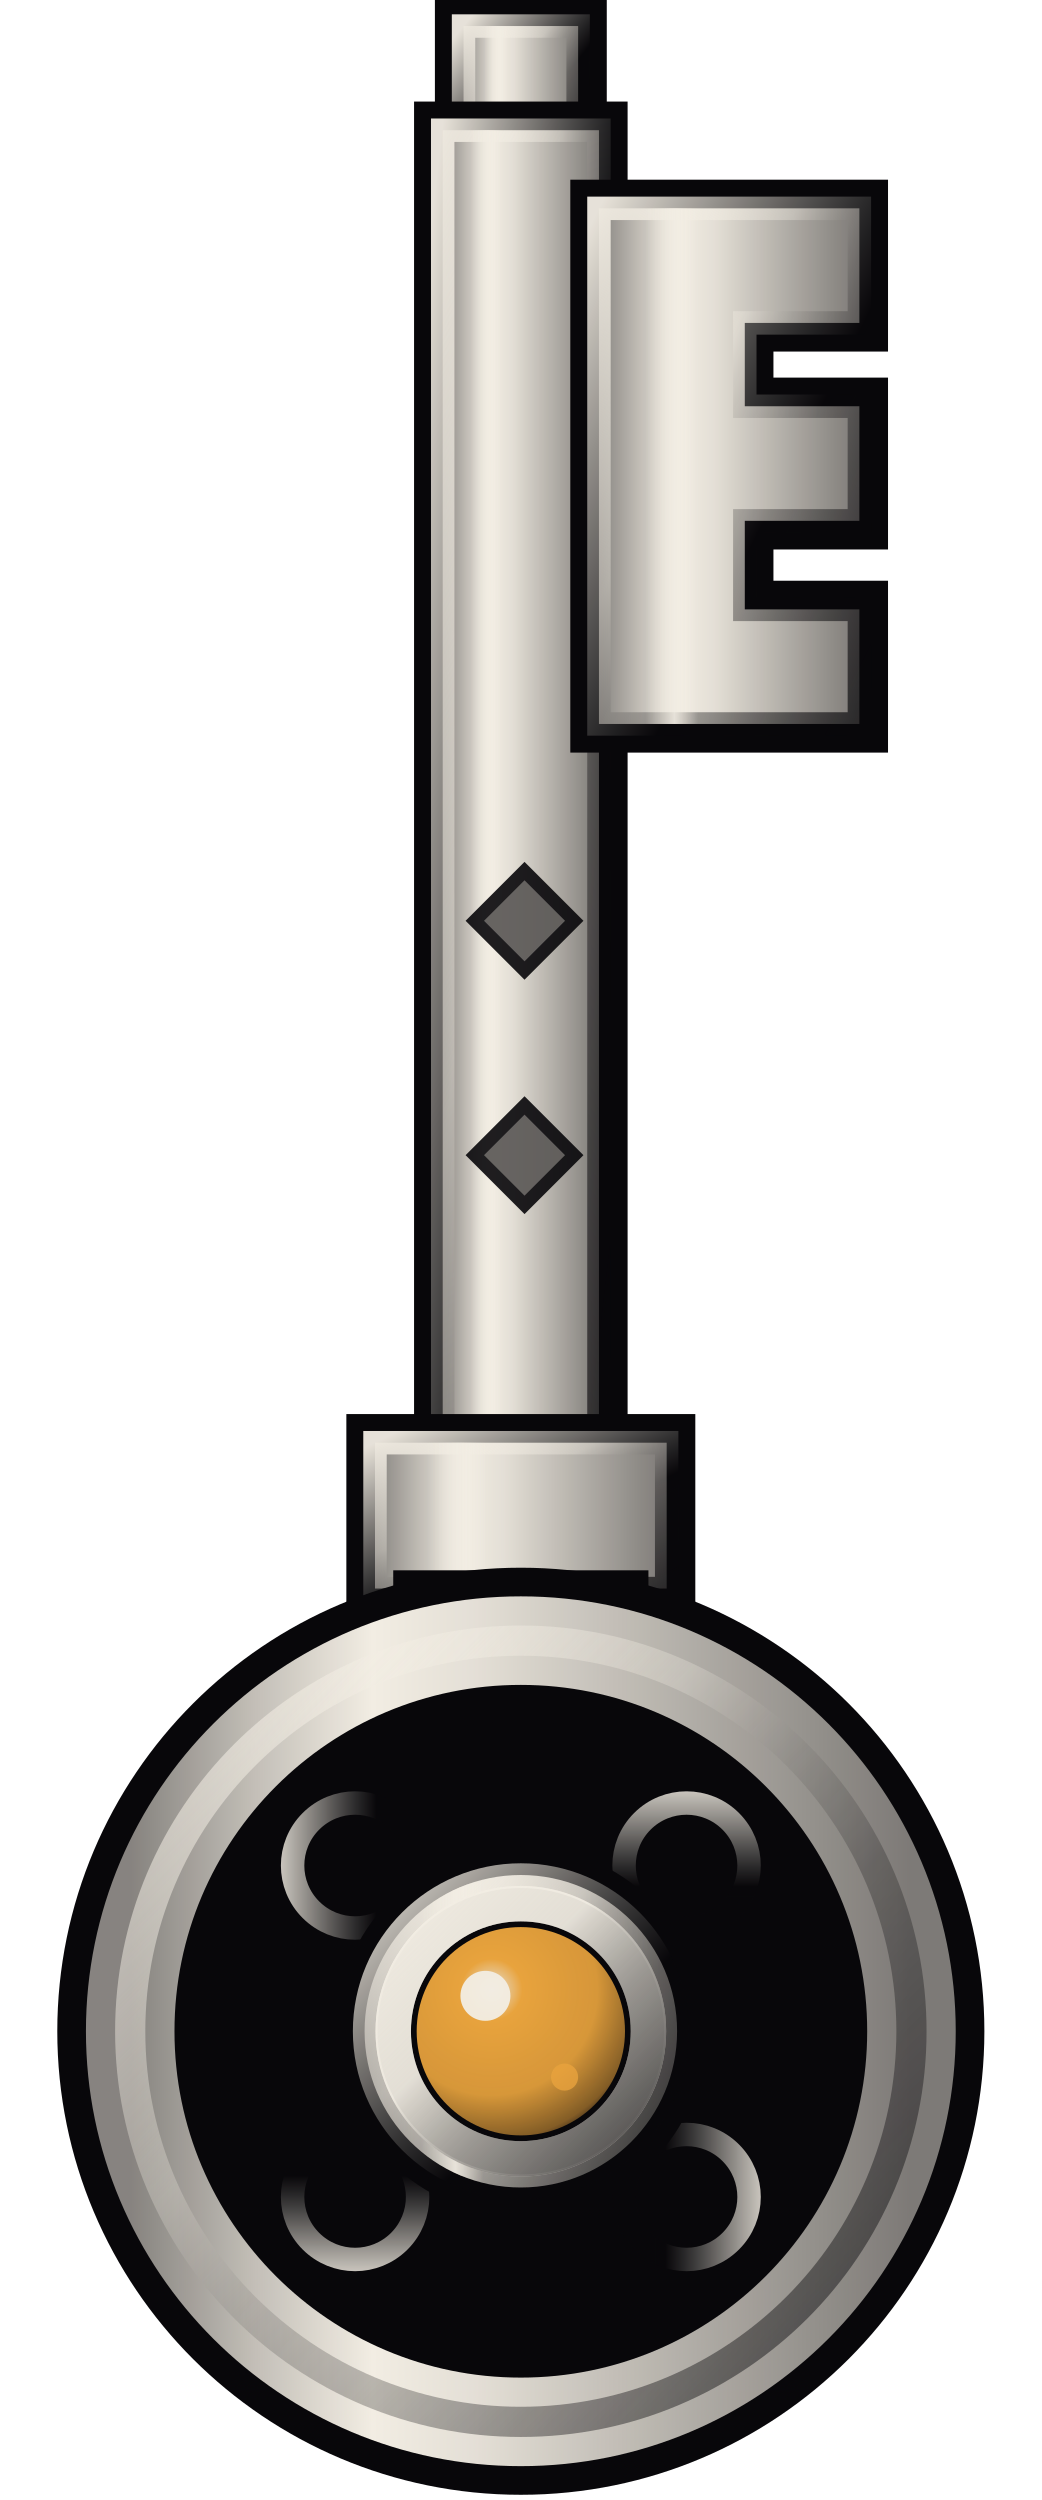
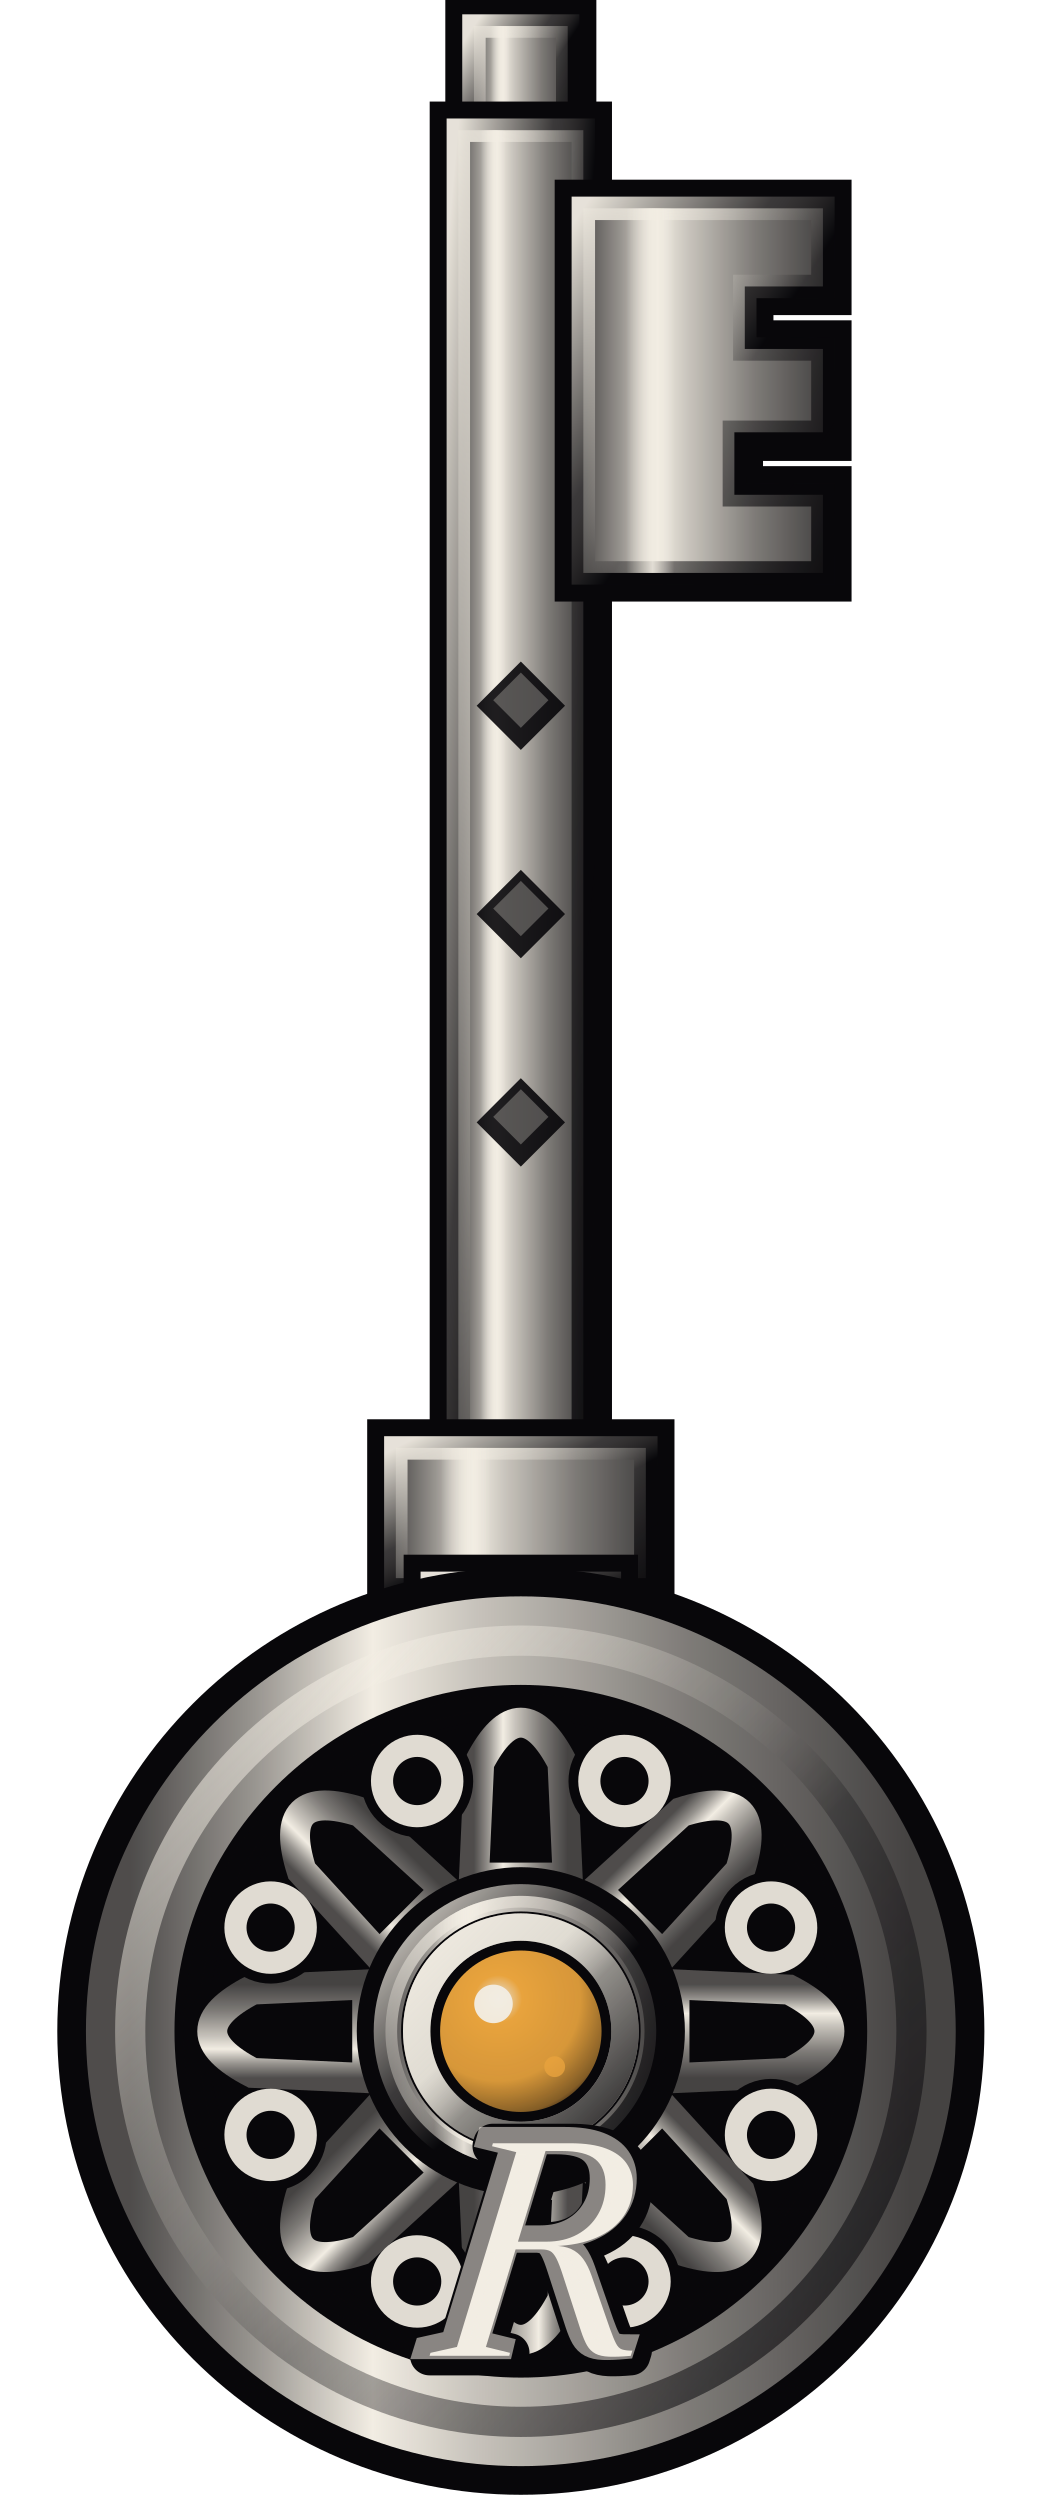
<svg xmlns="http://www.w3.org/2000/svg" viewBox="0 0 40 96" width="40" height="96">
  <defs>
    <linearGradient id="km" class="lc-metal" x1="0" y1="0" x2="1" y2="0">
-       <stop offset="0" stop-color="#F2EDE3" stop-opacity=".54" />
-       <stop offset=".16" stop-color="#F2EDE3" stop-opacity=".80" />
+       <stop offset="0" stop-color="#F2EDE3" stop-opacity=".30" />
+       <stop offset=".16" stop-color="#F2EDE3" stop-opacity=".62" />
      <stop offset=".31" stop-color="#F2EDE3" stop-opacity="1" />
-       <stop offset=".44" stop-color="#F2EDE3" stop-opacity=".94" />
-       <stop offset=".72" stop-color="#F2EDE3" stop-opacity=".72" />
-       <stop offset="1" stop-color="#F2EDE3" stop-opacity=".50" />
+       <stop offset=".44" stop-color="#F2EDE3" stop-opacity=".82" />
+       <stop offset=".72" stop-color="#F2EDE3" stop-opacity=".50" />
+       <stop offset="1" stop-color="#F2EDE3" stop-opacity=".26" />
    </linearGradient>
    <linearGradient id="ke" class="lc-rim" x1="0" y1="0" x2="1" y2="1">
      <stop offset="0" stop-color="#F2EDE3" stop-opacity=".95" />
-       <stop offset=".38" stop-color="#F2EDE3" stop-opacity=".34" />
-       <stop offset=".62" stop-color="#08070A" stop-opacity=".30" />
-       <stop offset="1" stop-color="#08070A" stop-opacity=".70" />
+       <stop offset=".38" stop-color="#F2EDE3" stop-opacity=".22" />
+       <stop offset=".56" stop-color="#08070A" stop-opacity=".35" />
+       <stop offset="1" stop-color="#08070A" stop-opacity=".85" />
    </linearGradient>
    <linearGradient id="ks" class="lc-spec" x1="0" y1="0" x2="1" y2="0">
      <stop offset=".18" stop-color="#F2EDE3" stop-opacity="0" />
      <stop offset=".29" stop-color="#F2EDE3" stop-opacity=".85" />
      <stop offset=".38" stop-color="#F2EDE3" stop-opacity="0" />
    </linearGradient>
    <radialGradient id="ko" cx=".5" cy=".5" r=".5">
      <stop offset=".55" stop-color="#08070A" stop-opacity="0" />
      <stop offset="1" stop-color="#08070A" stop-opacity=".7" />
    </radialGradient>
    <radialGradient id="kg" cx=".36" cy=".30" r=".82">
      <stop offset="0" stop-color="#F2EDE3" stop-opacity=".95" />
      <stop offset=".18" stop-color="#E8A33D" />
      <stop offset=".62" stop-color="#E8A33D" stop-opacity=".92" />
      <stop offset=".88" stop-color="#E8A33D" stop-opacity=".55" />
      <stop offset="1" stop-color="#08070A" stop-opacity=".55" />
    </radialGradient>
  </defs>
  <g>
-     <rect x="17.8" y="1" width="4.4" height="5.4" fill="#08070A" stroke="#08070A" stroke-width="2.2" stroke-linejoin="miter" />
-     <rect x="17.8" y="1" width="4.4" height="5.4" fill="url(#km)" />
-     <rect x="17.8" y="1" width="4.4" height="5.4" fill="none" stroke="url(#ke)" stroke-width=".9" />
-     <rect x="17.8" y="1" width="4.4" height="5.4" fill="url(#ks)" />
+     <rect x="18.2" y="1" width="3.6" height="5.4" fill="#08070A" stroke="#08070A" stroke-width="2.2" stroke-linejoin="miter" />
+     <rect x="18.2" y="1" width="3.6" height="5.4" fill="url(#km)" />
+     <rect x="18.2" y="1" width="3.6" height="5.4" fill="none" stroke="url(#ke)" stroke-width=".9" />
+     <rect x="18.2" y="1" width="3.6" height="5.4" fill="url(#ks)" />
  </g>
  <g class="lc-shaft">
-     <rect x="17" y="5" width="6" height="52" fill="#08070A" stroke="#08070A" stroke-width="2.2" stroke-linejoin="miter" />
-     <rect x="17" y="5" width="6" height="52" fill="url(#km)" />
-     <rect x="17" y="5" width="6" height="52" fill="none" stroke="url(#ke)" stroke-width=".9" />
-     <rect x="17" y="5" width="6" height="52" fill="url(#ks)" />
+     <rect x="17.6" y="5" width="4.8" height="52" fill="#08070A" stroke="#08070A" stroke-width="2.2" stroke-linejoin="miter" />
+     <rect x="17.6" y="5" width="4.8" height="52" fill="url(#km)" />
+     <rect x="17.6" y="5" width="4.8" height="52" fill="none" stroke="url(#ke)" stroke-width=".9" />
+     <rect x="17.6" y="5" width="4.8" height="52" fill="url(#ks)" />
  </g>
  <g>
-     <path d="M23 8H33V12.4H28.6V15.6H33V20H28.6V23.4H33V27.8H23Z" fill="#08070A" stroke="#08070A" stroke-width="2.2" stroke-linejoin="miter" />
-     <path d="M23 8H33V12.4H28.6V15.6H33V20H28.6V23.4H33V27.8H23Z" fill="url(#km)" />
-     <path d="M23 8H33V12.4H28.6V15.6H33V20H28.6V23.4H33V27.8H23Z" fill="none" stroke="url(#ke)" stroke-width=".9" />
-     <path d="M23 8H33V12.4H28.6V15.6H33V20H28.6V23.4H33V27.8H23Z" fill="url(#ks)" />
+     <path d="M22.4 8H31.6V11H28.6V13.4H31.6V16.6H28.2V19H31.6V22H22.4Z" fill="#08070A" stroke="#08070A" stroke-width="2.2" stroke-linejoin="miter" />
+     <path d="M22.4 8H31.6V11H28.6V13.4H31.6V16.6H28.2V19H31.6V22H22.4Z" fill="url(#km)" />
+     <path d="M22.4 8H31.6V11H28.6V13.4H31.6V16.6H28.2V19H31.6V22H22.4Z" fill="none" stroke="url(#ke)" stroke-width=".9" />
+     <path d="M22.4 8H31.6V11H28.6V13.4H31.6V16.6H28.2V19H31.6V22H22.4Z" fill="url(#ks)" />
  </g>
  <g>
-     <g transform="rotate(45 20 35.5)">
-       <rect x="18.4" y="33.7" width="3.2" height="3.2" fill="#08070A" opacity=".9" />
-       <rect x="18.9" y="34.2" width="2.2" height="2.2" fill="#F2EDE3" opacity=".34" />
+     <g transform="rotate(45 20 27.1)">
+       <rect x="18.8" y="25.9" width="2.4" height="2.4" fill="#08070A" opacity=".9" />
+       <rect x="19.1" y="26.2" width="1.5" height="1.5" fill="#F2EDE3" opacity=".28" />
    </g>
-     <g transform="rotate(45 20 44.5)">
-       <rect x="18.4" y="42.7" width="3.2" height="3.2" fill="#08070A" opacity=".9" />
-       <rect x="18.9" y="43.2" width="2.2" height="2.2" fill="#F2EDE3" opacity=".34" />
+     <g transform="rotate(45 20 35.1)">
+       <rect x="18.8" y="33.9" width="2.4" height="2.4" fill="#08070A" opacity=".9" />
+       <rect x="19.1" y="34.2" width="1.5" height="1.5" fill="#F2EDE3" opacity=".28" />
+     </g>
+     <g transform="rotate(45 20 43.1)">
+       <rect x="18.8" y="41.9" width="2.4" height="2.4" fill="#08070A" opacity=".9" />
+       <rect x="19.1" y="42.2" width="1.5" height="1.5" fill="#F2EDE3" opacity=".28" />
    </g>
  </g>
  <g>
-     <rect x="14.4" y="55.4" width="11.2" height="5.6" fill="#08070A" stroke="#08070A" stroke-width="2.2" stroke-linejoin="miter" />
-     <rect x="14.4" y="55.4" width="11.2" height="5.6" fill="url(#km)" />
-     <rect x="14.4" y="55.4" width="11.2" height="5.6" fill="none" stroke="url(#ke)" stroke-width=".9" />
-     <rect x="14.4" y="55.4" width="11.2" height="5.6" fill="url(#ks)" />
+     <rect x="15.2" y="55.6" width="9.6" height="5" fill="#08070A" stroke="#08070A" stroke-width="2.2" stroke-linejoin="miter" />
+     <rect x="15.2" y="55.6" width="9.6" height="5" fill="url(#km)" />
+     <rect x="15.2" y="55.6" width="9.6" height="5" fill="none" stroke="url(#ke)" stroke-width=".9" />
+     <rect x="15.2" y="55.6" width="9.6" height="5" fill="url(#ks)" />
  </g>
  <g>
-     <rect x="16.2" y="61.4" width="7.6" height="3.4" fill="#08070A" stroke="#08070A" stroke-width="2.2" stroke-linejoin="miter" />
-     <rect x="16.2" y="61.4" width="7.6" height="3.4" fill="url(#km)" />
-     <rect x="16.2" y="61.4" width="7.6" height="3.4" fill="none" stroke="url(#ke)" stroke-width=".9" />
-     <rect x="16.2" y="61.4" width="7.6" height="3.4" fill="url(#ks)" />
+     <rect x="16.6" y="60.8" width="6.8" height="3.4" fill="#08070A" stroke="#08070A" stroke-width="2.2" stroke-linejoin="miter" />
+     <rect x="16.6" y="60.8" width="6.8" height="3.4" fill="url(#km)" />
+     <rect x="16.6" y="60.8" width="6.8" height="3.4" fill="none" stroke="url(#ke)" stroke-width=".9" />
+     <rect x="16.6" y="60.8" width="6.8" height="3.4" fill="url(#ks)" />
  </g>
  <circle cx="20" cy="78" r="17.2" fill="#08070A" />
  <g>
    <circle cx="20" cy="78" r="15" fill="none" stroke="#08070A" stroke-width="5.6" stroke-linecap="square" />
    <circle cx="20" cy="78" r="15" fill="none" stroke="url(#km)" stroke-width="3.4" stroke-linecap="square" />
    <circle cx="20" cy="78" r="15" fill="none" stroke="url(#ke)" stroke-width="1.16" stroke-linecap="square" opacity=".8" />
  </g>
-   <circle cx="20" cy="78" r="12.4" fill="none" stroke="#08070A" stroke-width="1" />
-   <g transform="rotate(45 20 78)">
-     <circle cx="20" cy="69" r="2.4" fill="#08070A" />
-     <circle cx="20" cy="69" r="2.4" fill="none" stroke="url(#ke)" stroke-width=".9" />
+   <circle cx="20" cy="78" r="12.4" fill="none" stroke="#08070A" stroke-width="1.1" opacity=".8" />
+   <circle cx="20" cy="78" r="12.4" fill="url(#ko)" />
+   <path d="M18.2 72.1L18.4 67.7Q20 64.6 21.6 67.7L21.8 72.1Z" transform="rotate(0 20 78)" fill="#08070A" stroke="#08070A" stroke-width="2.2" />
+   <path d="M18.2 72.1L18.4 67.7Q20 64.6 21.6 67.7L21.8 72.1Z" transform="rotate(45 20 78)" fill="#08070A" stroke="#08070A" stroke-width="2.2" />
+   <path d="M18.2 72.1L18.4 67.7Q20 64.6 21.6 67.7L21.8 72.1Z" transform="rotate(90 20 78)" fill="#08070A" stroke="#08070A" stroke-width="2.2" />
+   <path d="M18.2 72.1L18.4 67.7Q20 64.6 21.6 67.7L21.8 72.1Z" transform="rotate(135 20 78)" fill="#08070A" stroke="#08070A" stroke-width="2.2" />
+   <path d="M18.2 72.1L18.4 67.7Q20 64.6 21.6 67.7L21.8 72.1Z" transform="rotate(180 20 78)" fill="#08070A" stroke="#08070A" stroke-width="2.2" />
+   <path d="M18.2 72.1L18.4 67.7Q20 64.6 21.6 67.7L21.8 72.1Z" transform="rotate(225 20 78)" fill="#08070A" stroke="#08070A" stroke-width="2.2" />
+   <path d="M18.2 72.1L18.4 67.7Q20 64.6 21.6 67.7L21.8 72.1Z" transform="rotate(270 20 78)" fill="#08070A" stroke="#08070A" stroke-width="2.2" />
+   <path d="M18.2 72.1L18.4 67.7Q20 64.6 21.6 67.7L21.8 72.1Z" transform="rotate(315 20 78)" fill="#08070A" stroke="#08070A" stroke-width="2.2" />
+   <path d="M18.2 72.1L18.4 67.7Q20 64.6 21.6 67.7L21.8 72.1Z" transform="rotate(0 20 78)" fill="none" stroke="url(#km)" stroke-width="1.15" />
+   <circle cx="20" cy="67.6" r="1.35" transform="rotate(22.5 20 78)" fill="#08070A" stroke="#08070A" stroke-width="1.6" />
+   <circle cx="20" cy="67.6" r="1.35" transform="rotate(22.5 20 78)" fill="none" stroke="#F2EDE3" stroke-width=".85" opacity=".92" />
+   <path d="M18.2 72.1L18.4 67.7Q20 64.6 21.6 67.7L21.8 72.1Z" transform="rotate(45 20 78)" fill="none" stroke="url(#km)" stroke-width="1.15" />
+   <circle cx="20" cy="67.6" r="1.35" transform="rotate(67.5 20 78)" fill="#08070A" stroke="#08070A" stroke-width="1.6" />
+   <circle cx="20" cy="67.6" r="1.35" transform="rotate(67.5 20 78)" fill="none" stroke="#F2EDE3" stroke-width=".85" opacity=".92" />
+   <path d="M18.2 72.1L18.4 67.7Q20 64.6 21.6 67.7L21.8 72.1Z" transform="rotate(90 20 78)" fill="none" stroke="url(#km)" stroke-width="1.15" />
+   <circle cx="20" cy="67.6" r="1.35" transform="rotate(112.5 20 78)" fill="#08070A" stroke="#08070A" stroke-width="1.6" />
+   <circle cx="20" cy="67.6" r="1.35" transform="rotate(112.5 20 78)" fill="none" stroke="#F2EDE3" stroke-width=".85" opacity=".92" />
+   <path d="M18.2 72.1L18.4 67.7Q20 64.6 21.6 67.7L21.8 72.1Z" transform="rotate(135 20 78)" fill="none" stroke="url(#km)" stroke-width="1.15" />
+   <circle cx="20" cy="67.6" r="1.35" transform="rotate(157.5 20 78)" fill="#08070A" stroke="#08070A" stroke-width="1.6" />
+   <circle cx="20" cy="67.6" r="1.35" transform="rotate(157.5 20 78)" fill="none" stroke="#F2EDE3" stroke-width=".85" opacity=".92" />
+   <path d="M18.2 72.1L18.4 67.7Q20 64.6 21.6 67.7L21.8 72.1Z" transform="rotate(180 20 78)" fill="none" stroke="url(#km)" stroke-width="1.15" />
+   <circle cx="20" cy="67.6" r="1.35" transform="rotate(202.5 20 78)" fill="#08070A" stroke="#08070A" stroke-width="1.6" />
+   <circle cx="20" cy="67.6" r="1.35" transform="rotate(202.5 20 78)" fill="none" stroke="#F2EDE3" stroke-width=".85" opacity=".92" />
+   <path d="M18.2 72.1L18.4 67.7Q20 64.6 21.6 67.7L21.8 72.1Z" transform="rotate(225 20 78)" fill="none" stroke="url(#km)" stroke-width="1.15" />
+   <circle cx="20" cy="67.6" r="1.35" transform="rotate(247.5 20 78)" fill="#08070A" stroke="#08070A" stroke-width="1.6" />
+   <circle cx="20" cy="67.6" r="1.35" transform="rotate(247.5 20 78)" fill="none" stroke="#F2EDE3" stroke-width=".85" opacity=".92" />
+   <path d="M18.2 72.1L18.4 67.7Q20 64.6 21.6 67.7L21.8 72.1Z" transform="rotate(270 20 78)" fill="none" stroke="url(#km)" stroke-width="1.15" />
+   <circle cx="20" cy="67.6" r="1.35" transform="rotate(292.5 20 78)" fill="#08070A" stroke="#08070A" stroke-width="1.6" />
+   <circle cx="20" cy="67.6" r="1.35" transform="rotate(292.5 20 78)" fill="none" stroke="#F2EDE3" stroke-width=".85" opacity=".92" />
+   <path d="M18.2 72.1L18.4 67.7Q20 64.6 21.6 67.7L21.8 72.1Z" transform="rotate(315 20 78)" fill="none" stroke="url(#km)" stroke-width="1.15" />
+   <circle cx="20" cy="67.6" r="1.35" transform="rotate(337.5 20 78)" fill="#08070A" stroke="#08070A" stroke-width="1.6" />
+   <circle cx="20" cy="67.6" r="1.35" transform="rotate(337.5 20 78)" fill="none" stroke="#F2EDE3" stroke-width=".85" opacity=".92" />
+   <g>
+     <circle cx="20" cy="78" r="5.2" fill="#08070A" stroke="#08070A" stroke-width="2.2" stroke-linejoin="miter" />
+     <circle cx="20" cy="78" r="5.2" fill="url(#km)" />
+     <circle cx="20" cy="78" r="5.2" fill="none" stroke="url(#ke)" stroke-width=".9" />
+     <circle cx="20" cy="78" r="5.2" fill="url(#ks)" />
  </g>
-   <g transform="rotate(135 20 78)">
-     <circle cx="20" cy="69" r="2.4" fill="#08070A" />
-     <circle cx="20" cy="69" r="2.4" fill="none" stroke="url(#ke)" stroke-width=".9" />
-   </g>
-   <g transform="rotate(225 20 78)">
-     <circle cx="20" cy="69" r="2.4" fill="#08070A" />
-     <circle cx="20" cy="69" r="2.4" fill="none" stroke="url(#ke)" stroke-width=".9" />
-   </g>
-   <g transform="rotate(315 20 78)">
-     <circle cx="20" cy="69" r="2.4" fill="#08070A" />
-     <circle cx="20" cy="69" r="2.4" fill="none" stroke="url(#ke)" stroke-width=".9" />
-   </g>
-   <g>
-     <circle cx="20" cy="78" r="6" fill="#08070A" stroke="#08070A" stroke-width="2.2" stroke-linejoin="miter" />
-     <circle cx="20" cy="78" r="6" fill="url(#km)" />
-     <circle cx="20" cy="78" r="6" fill="none" stroke="url(#ke)" stroke-width=".9" />
-     <circle cx="20" cy="78" r="6" fill="url(#ks)" />
-   </g>
-   <circle cx="20" cy="78" r="5.50" fill="#08070A" />
-   <circle cx="20" cy="78" r="4.90" fill="none" stroke="#F2EDE3" stroke-width="1.36" opacity=".9" />
-   <circle cx="20" cy="78" r="4.90" fill="none" stroke="url(#ke)" stroke-width="1.36" />
-   <circle class="lc-gem" cx="20" cy="78" r="4" fill="url(#kg)" />
-   <circle cx="18.64" cy="76.64" r="0.96" fill="#F2EDE3" opacity=".95" />
-   <circle cx="21.68" cy="79.76" r="0.52" fill="#E8A33D" opacity=".8" />
+   <circle cx="20" cy="78" r="4.60" fill="#08070A" />
+   <circle cx="20" cy="78" r="4.00" fill="none" stroke="#F2EDE3" stroke-width="1.05" opacity=".9" />
+   <circle cx="20" cy="78" r="4.00" fill="none" stroke="url(#ke)" stroke-width="1.05" />
+   <circle class="lc-gem" cx="20" cy="78" r="3.1" fill="url(#kg)" />
+   <circle cx="18.95" cy="76.95" r="0.74" fill="#F2EDE3" opacity=".95" />
+   <circle cx="21.30" cy="79.36" r="0.40" fill="#E8A33D" opacity=".8" />
+   <path d="M34.11 30.83Q36.62 30.83 38.49 29.81Q40.36 28.78 41.40 26.97Q42.44 25.17 42.44 22.85Q42.44 20.43 41.02 19.26Q39.60 18.09 36.26 18.09H30.91L31.25 17.00H37.43Q40.59 17.00 42.53 17.75Q44.47 18.50 45.38 19.82Q46.29 21.14 46.29 22.83Q46.29 25.31 44.99 27.23Q43.70 29.14 41.21 30.24Q38.73 31.35 35.13 31.46V31.41Q36.62 31.41 37.62 31.87Q38.62 32.33 39.30 33.26Q39.98 34.19 40.48 35.63L43.05 43.03Q43.57 44.49 43.92 45.15Q44.26 45.81 44.76 45.97Q45.27 46.14 46.21 46.14L45.98 46.87Q44.10 47.04 42.92 46.99Q41.73 46.94 41.01 46.56Q40.29 46.18 39.84 45.41Q39.40 44.64 38.98 43.36L36.51 35.76Q35.95 34.00 35.53 33.19Q35.11 32.38 34.65 32.15Q34.19 31.92 33.44 31.92H26.67L27.01 30.83ZM25.63 45.62 29.01 46.45 28.91 46.87H17.71L17.84 46.45L21.56 45.62L29.89 18.25L26.49 17.42L26.61 17.00H34.34Z" transform="translate(20.77 86.81) scale(0.2733) translate(-32 -32)" fill="#08070A" opacity=".8" />
+   <path d="M34.11 30.83Q36.62 30.83 38.49 29.81Q40.36 28.78 41.40 26.97Q42.44 25.17 42.44 22.85Q42.44 20.43 41.02 19.26Q39.60 18.09 36.26 18.09H30.91L31.25 17.00H37.43Q40.59 17.00 42.53 17.75Q44.47 18.50 45.38 19.82Q46.29 21.14 46.29 22.83Q46.29 25.31 44.99 27.23Q43.70 29.14 41.21 30.24Q38.73 31.35 35.13 31.46V31.41Q36.62 31.41 37.62 31.87Q38.62 32.33 39.30 33.26Q39.98 34.19 40.48 35.63L43.05 43.03Q43.57 44.49 43.92 45.15Q44.26 45.81 44.76 45.97Q45.27 46.14 46.21 46.14L45.98 46.87Q44.10 47.04 42.92 46.99Q41.73 46.94 41.01 46.56Q40.29 46.18 39.84 45.41Q39.40 44.64 38.98 43.36L36.51 35.76Q35.95 34.00 35.53 33.19Q35.11 32.38 34.65 32.15Q34.19 31.92 33.44 31.92H26.67L27.01 30.83ZM25.63 45.62 29.01 46.45 28.91 46.87H17.71L17.84 46.45L21.56 45.62L29.89 18.25L26.49 17.42L26.61 17.00H34.34Z" transform="translate(20.40 86.40) scale(0.2733) translate(-32 -32)" fill="#F2EDE3" stroke="#08070A" stroke-width="5.49" paint-order="stroke" stroke-linejoin="round" />
+   <path d="M34.11 30.83Q36.62 30.83 38.49 29.81Q40.36 28.78 41.40 26.97Q42.44 25.17 42.44 22.85Q42.44 20.43 41.02 19.26Q39.60 18.09 36.26 18.09H30.91L31.25 17.00H37.43Q40.59 17.00 42.53 17.75Q44.47 18.50 45.38 19.82Q46.29 21.14 46.29 22.83Q46.29 25.31 44.99 27.23Q43.70 29.14 41.21 30.24Q38.73 31.35 35.13 31.46V31.41Q36.62 31.41 37.62 31.87Q38.62 32.33 39.30 33.26Q39.98 34.19 40.48 35.63L43.05 43.03Q43.57 44.49 43.92 45.15Q44.26 45.81 44.76 45.97Q45.27 46.14 46.21 46.14L45.98 46.87Q44.10 47.04 42.92 46.99Q41.73 46.94 41.01 46.56Q40.29 46.18 39.84 45.41Q39.40 44.64 38.98 43.36L36.51 35.76Q35.95 34.00 35.53 33.19Q35.11 32.38 34.65 32.15Q34.19 31.92 33.44 31.92H26.67L27.01 30.83ZM25.63 45.62 29.01 46.45 28.91 46.87H17.71L17.84 46.45L21.56 45.62L29.89 18.25L26.49 17.42L26.61 17.00H34.34Z" transform="translate(20.17 86.15) scale(0.2733) translate(-32 -32)" fill="none" stroke="#F2EDE3" stroke-width="2.75" opacity=".55" />
</svg>
